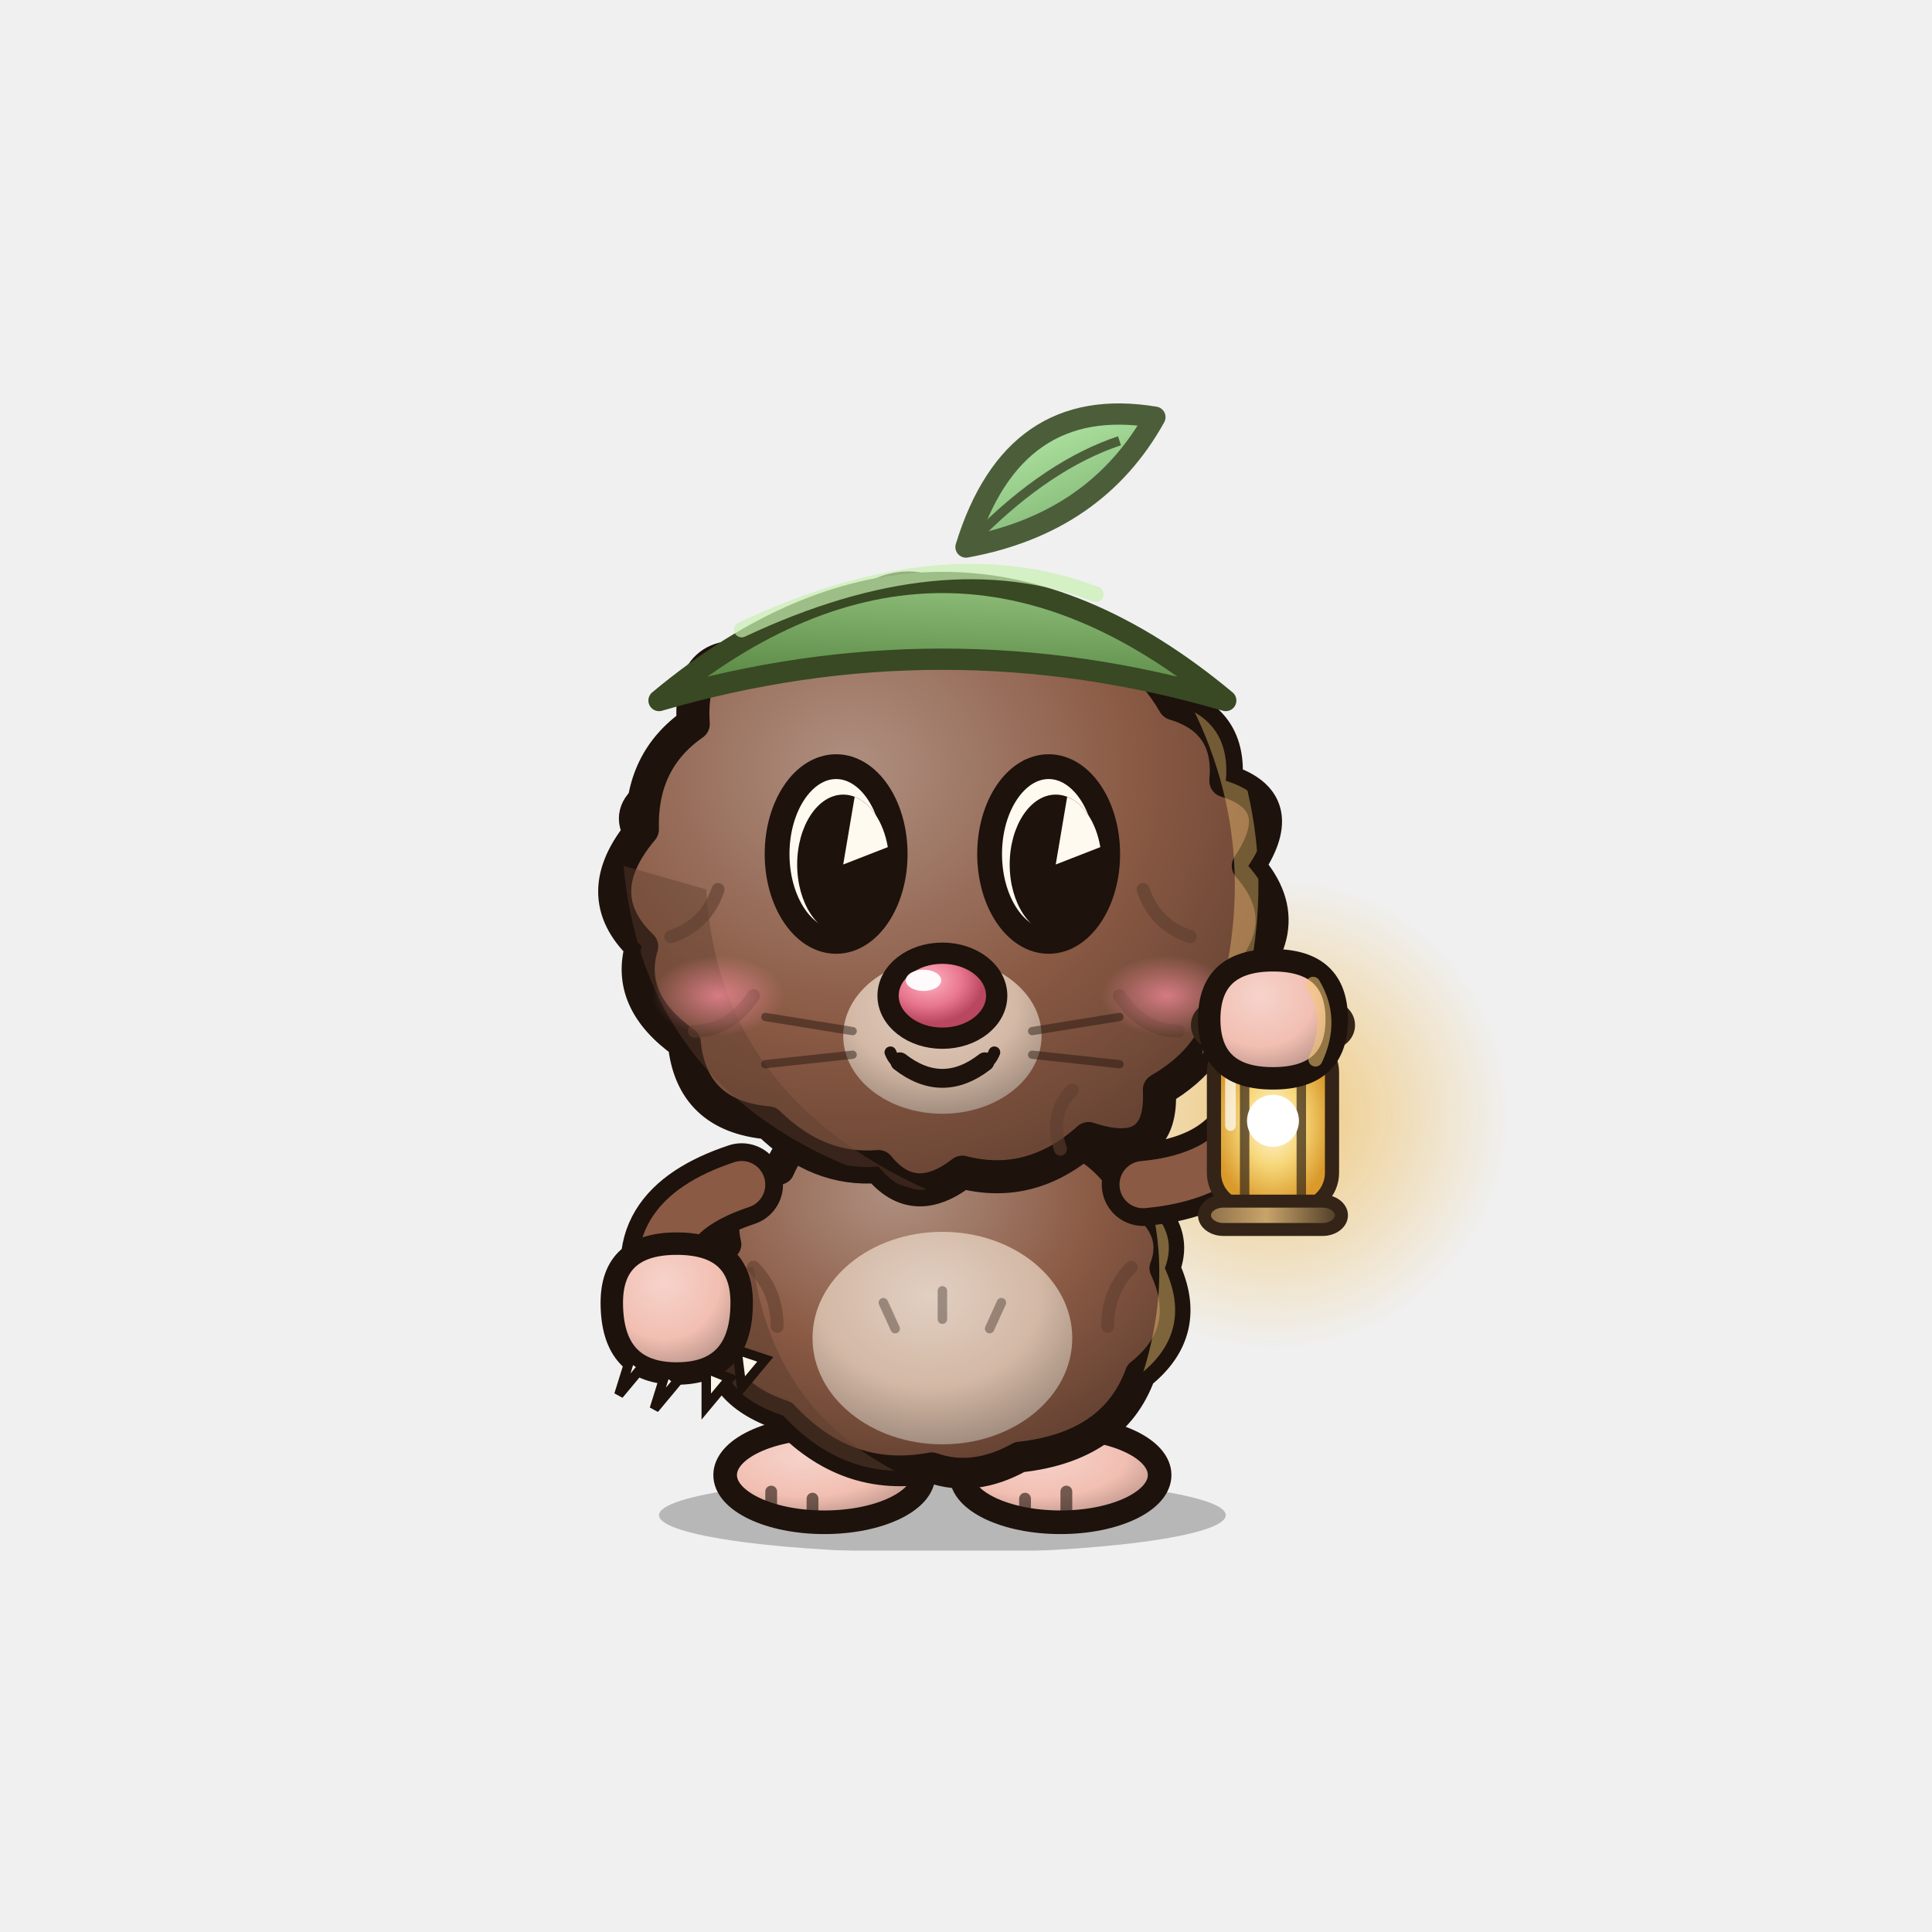
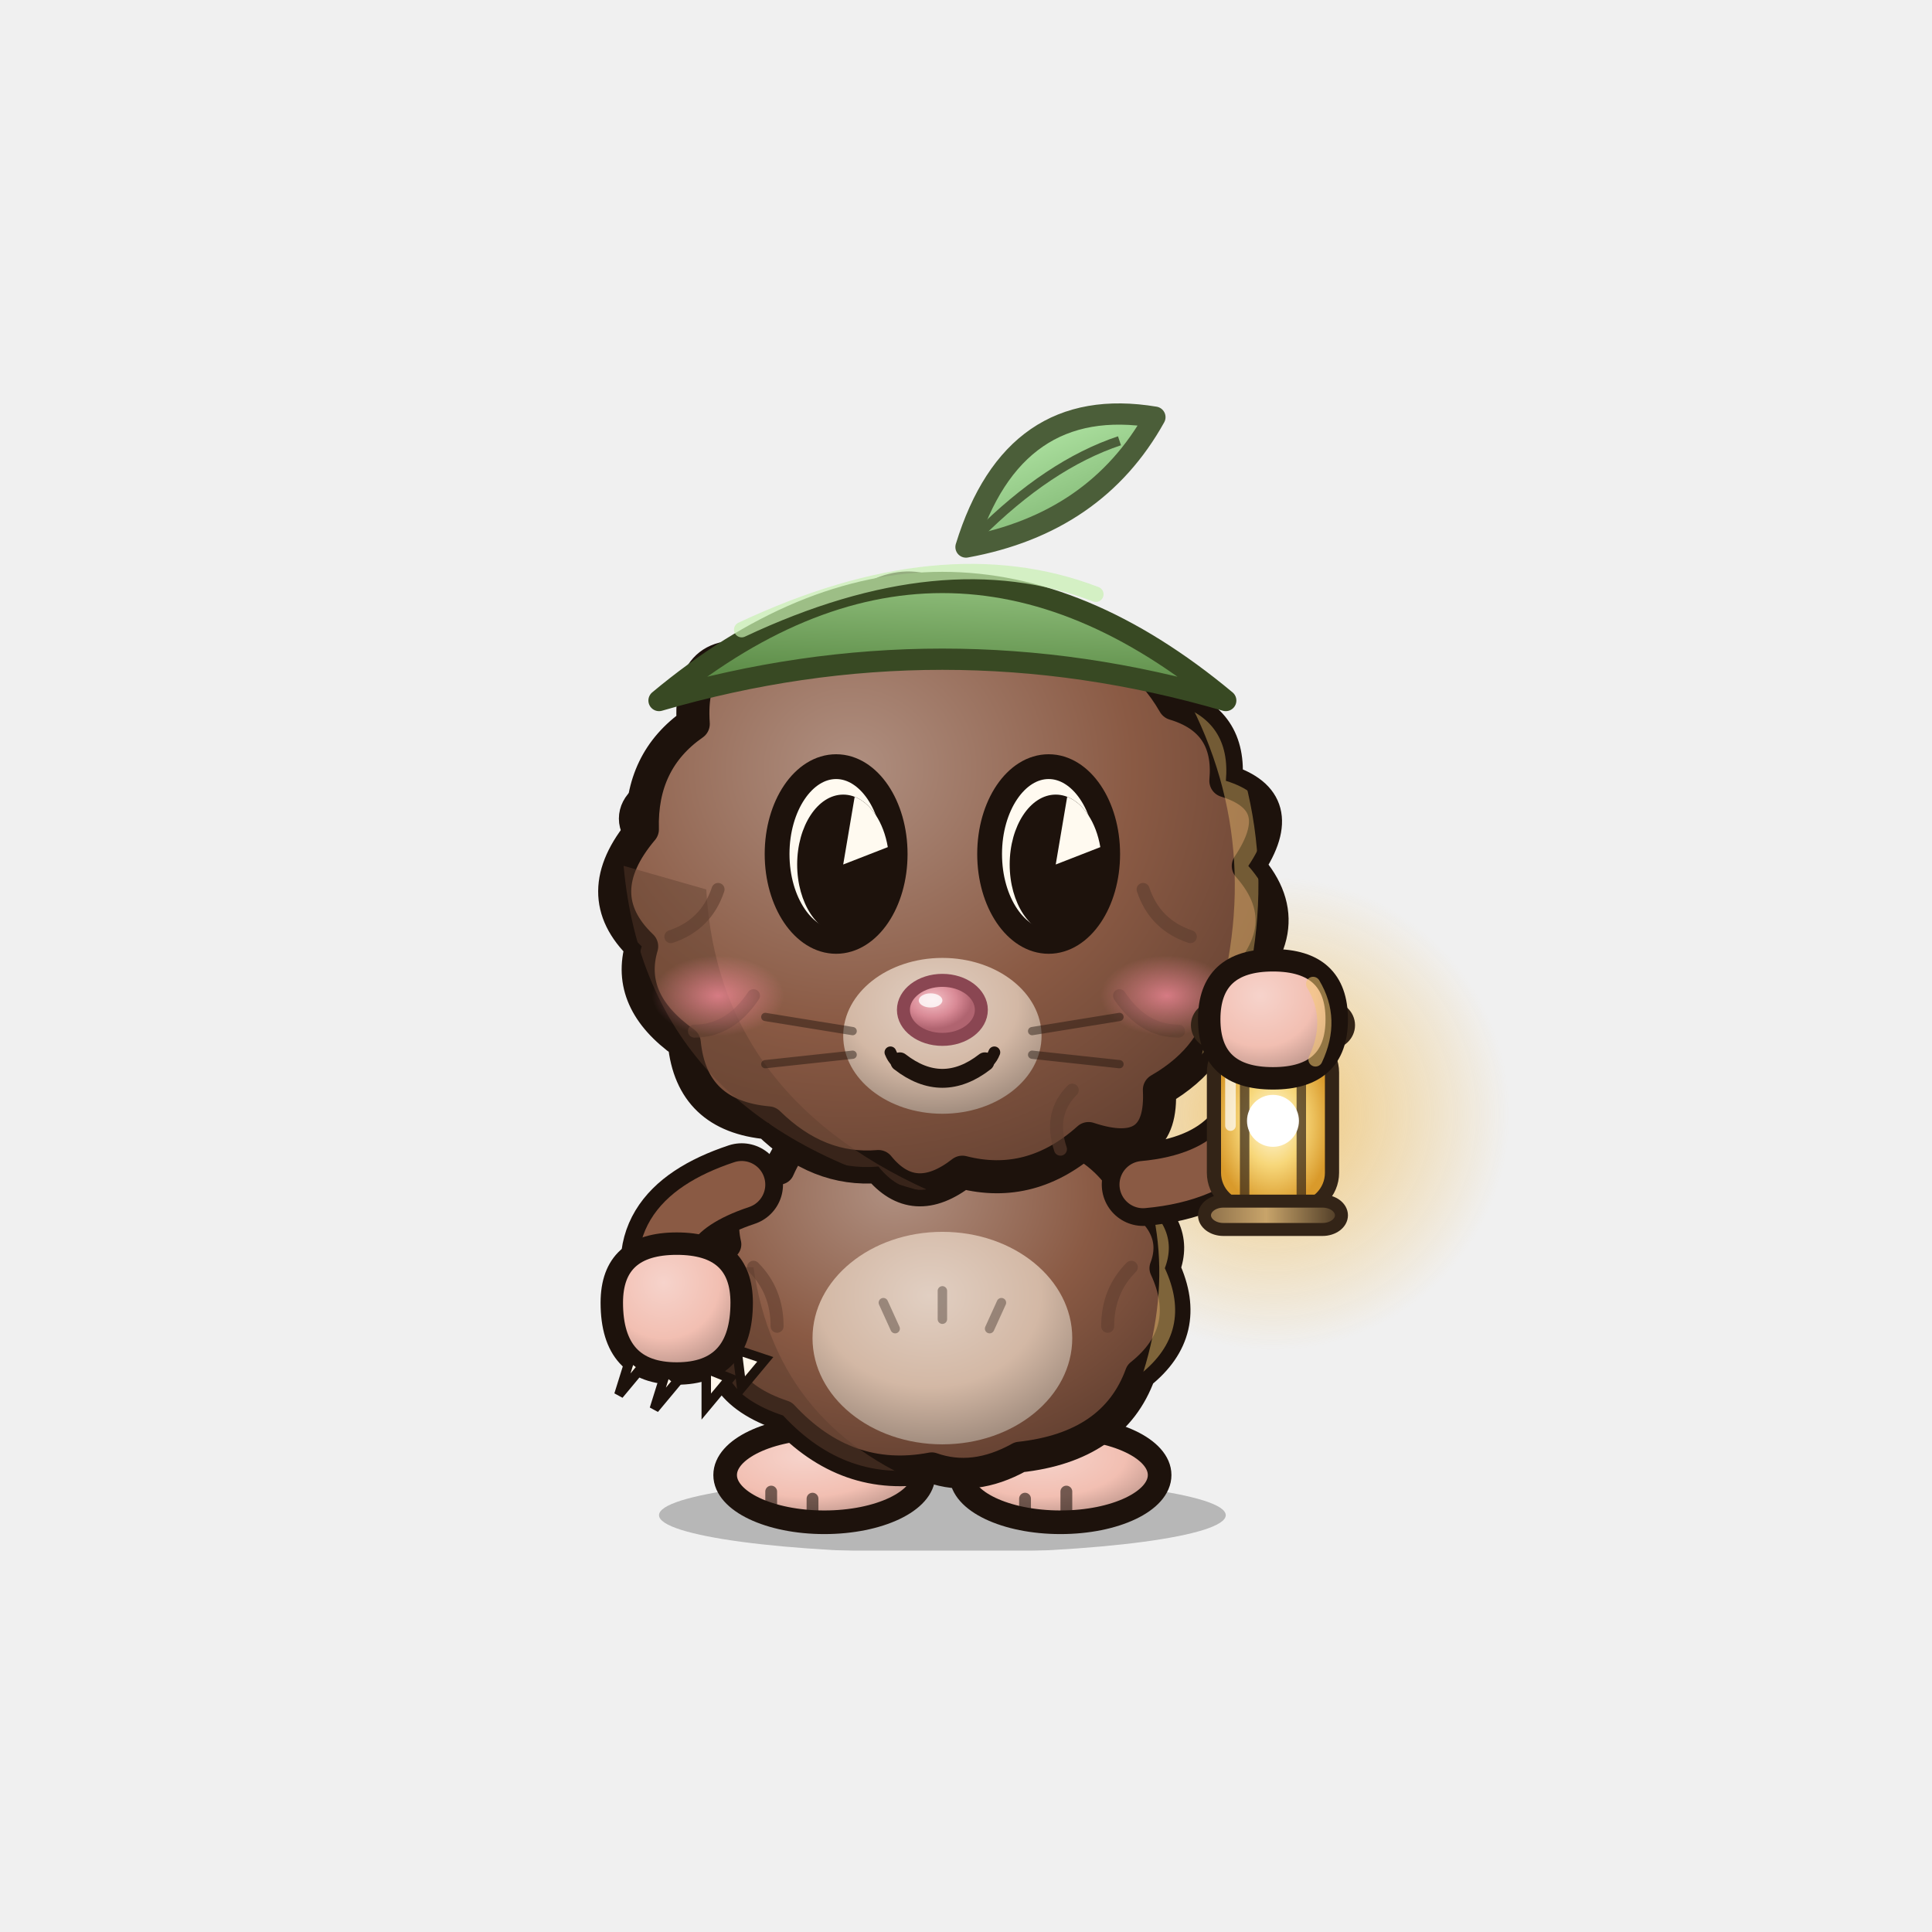
<svg xmlns="http://www.w3.org/2000/svg" viewBox="0 0 108 108">
  <svg x="19.68" y="20.68" width="66" height="66" viewBox="0 0 100 100">
    <defs>
      <radialGradient id="dib0g">
        <stop offset="0" stop-color="#f0b543" stop-opacity=".7" />
        <stop offset="1" stop-color="#f0b543" stop-opacity="0" />
      </radialGradient>
      <radialGradient id="dib0h" cx="0.36" cy="0.3" r=".78">
        <stop offset="0" stop-color="#af8f80" />
        <stop offset=".55" stop-color="#8a5a44" />
        <stop offset="1" stop-color="#613f30" />
      </radialGradient>
      <radialGradient id="dib0b" cx="0.4" cy="0.25" r=".78">
        <stop offset="0" stop-color="#af8f80" />
        <stop offset=".55" stop-color="#8a5a44" />
        <stop offset="1" stop-color="#613f30" />
      </radialGradient>
      <radialGradient id="dib0c" cx="0.45" cy="0.3" r=".78">
        <stop offset="0" stop-color="#e1cfc2" />
        <stop offset=".55" stop-color="#d3b8a5" />
        <stop offset="1" stop-color="#948174" />
      </radialGradient>
      <radialGradient id="dib0p" cx="0.4" cy="0.3" r=".78">
        <stop offset="0" stop-color="#f6d3cb" />
        <stop offset=".55" stop-color="#f2bfb2" />
        <stop offset="1" stop-color="#a9867d" />
      </radialGradient>
      <radialGradient id="dib0n" cx=".38" cy=".32">
-         <stop offset="0" stop-color="#ffb3c4" />
-         <stop offset=".6" stop-color="#e8768e" />
-         <stop offset="1" stop-color="#b8475f" />
+         <stop offset="0" stop-color="#f4c0c6" />
+         <stop offset=".6" stop-color="#d98a96" />
+         <stop offset="1" stop-color="#b06470" />
      </radialGradient>
      <radialGradient id="dib0k">
        <stop offset="0" stop-color="#ff8fa3" stop-opacity=".7" />
        <stop offset="1" stop-color="#ff8fa3" stop-opacity="0" />
      </radialGradient>
      <clipPath id="dib0B">
        <path d="M68.84 76.08 Q71.32 81.43 66.76 85.06 Q64.52 91.21 56.54 92.08 Q52.66 94.24 49.10 92.98 Q41.89 94.36 36.51 88.56 Q29.80 86.33 31.26 80.46 Q28.82 77.57 31.67 74.06 Q30.57 69.28 36.18 67.70 Q38.89 61.57 45.44 63.44 Q52.54 59.57 57.50 64.22 Q63.13 64.91 65.85 69.73 Q70.24 72.41 68.84 76.08 Z" />
      </clipPath>
      <clipPath id="dib0H">
        <path d="M75.91 42.01 Q80.74 47.45 73.99 53.25 Q73.34 58.11 68.38 60.97 Q68.70 67.20 62.38 65.10 Q57.53 69.45 51.69 67.95 Q47.57 71.16 44.58 67.47 Q39.48 67.91 35.26 63.77 Q28.75 63.20 28.14 56.99 Q23.16 53.46 24.53 48.82 Q19.93 44.43 24.59 38.91 Q24.42 33.10 28.90 29.98 Q28.43 23.03 34.67 24.62 Q37.48 20.29 41.46 21.33 Q46.57 16.36 50.99 20.02 Q57.10 18.34 60.68 22.12 Q66.54 22.88 69.64 28.27 Q74.47 29.71 74.01 34.80 Q79.58 36.53 75.91 42.01 Z" />
      </clipPath>
    </defs>
    <ellipse cx="50" cy="97" rx="24" ry="3.2" fill="#000" opacity=".24" />
    <circle cx="78" cy="63" r="20" fill="url(#dib0g)">
      <animate attributeName="r" values="18;21;18" dur="2.6s" repeatCount="indefinite" />
    </circle>
    <g>
      <animateTransform attributeName="transform" type="translate" values="0 0;0 -1.4;0 0" dur="3.2s" repeatCount="indefinite" calcMode="spline" keySplines=".45 0 .55 1;.45 0 .55 1" />
      <ellipse cx="40" cy="93.6" rx="8.4" ry="4" fill="url(#dib0p)" stroke="#1d120c" stroke-width="2" />
      <ellipse cx="60" cy="93.6" rx="8.4" ry="4" fill="url(#dib0p)" stroke="#1d120c" stroke-width="2" />
      <path d="M35.5 95 v1.6 M39 95.6 v1.6 M57 95.6 v1.6 M60.5 95 v1.6" stroke="#1d120c" stroke-width="1" stroke-linecap="round" opacity=".6" />
      <path d="M68.84 76.08 Q71.32 81.43 66.76 85.06 Q64.52 91.21 56.54 92.08 Q52.66 94.24 49.10 92.98 Q41.89 94.36 36.51 88.56 Q29.80 86.33 31.26 80.46 Q28.82 77.57 31.67 74.06 Q30.57 69.28 36.18 67.70 Q38.89 61.57 45.44 63.44 Q52.54 59.57 57.50 64.22 Q63.13 64.91 65.85 69.73 Q70.24 72.41 68.84 76.08 Z" fill="url(#dib0b)" stroke="#1d120c" stroke-width="2.6" stroke-linejoin="round" />
      <g clip-path="url(#dib0B)">
        <path d="M28 76 Q31 92 50 95 Q36 90 34 76 Z" fill="#5e3d2e" opacity=".5" />
        <path d="M67 66 Q72 77 66 90" stroke="#f4c872" stroke-width="1.8" fill="none" opacity=".45" stroke-linecap="round" />
      </g>
      <ellipse cx="50" cy="82" rx="11" ry="9" fill="url(#dib0c)" />
      <g stroke="#5e3d2e" stroke-width="1.1" fill="none" opacity=".55" stroke-linecap="round">
        <path d="M34 76 q2 2 2 5 M66 76 q-2 2 -2 5" />
      </g>
      <g stroke="#1d120c" stroke-width=".8" opacity=".35" stroke-linecap="round">
        <path d="M45 79 l1 2.2 M50 78 v2.4 M55 79 l-1 2.2" />
      </g>
      <ellipse cx="26.8" cy="38" rx="3.4" ry="2.8" fill="#5e3d2e" stroke="#1d120c" stroke-width="1.6" />
      <ellipse cx="73.2" cy="38" rx="3.4" ry="2.8" fill="#5e3d2e" stroke="#1d120c" stroke-width="1.6" />
      <path d="M75.91 42.01 Q80.74 47.45 73.99 53.25 Q73.34 58.11 68.38 60.97 Q68.70 67.20 62.38 65.10 Q57.53 69.45 51.69 67.95 Q47.57 71.16 44.58 67.47 Q39.48 67.91 35.26 63.77 Q28.75 63.20 28.14 56.99 Q23.16 53.46 24.53 48.82 Q19.93 44.43 24.59 38.91 Q24.42 33.10 28.90 29.98 Q28.43 23.03 34.67 24.62 Q37.48 20.29 41.46 21.33 Q46.57 16.36 50.99 20.02 Q57.10 18.34 60.68 22.12 Q66.54 22.88 69.64 28.27 Q74.47 29.71 74.01 34.80 Q79.58 36.53 75.91 42.01 Z" fill="url(#dib0h)" stroke="#1d120c" stroke-width="2.8" stroke-linejoin="round" />
      <g clip-path="url(#dib0H)">
        <path d="M23 42 Q25 64 50 70 Q31 62 30 44 Z" fill="#5e3d2e" opacity=".42" />
        <path d="M72 28 Q79 42 73 58" stroke="#f4c872" stroke-width="2" fill="none" opacity=".4" stroke-linecap="round" />
        <path d="M35 23 Q43 18 52 19" stroke="#ffffff" stroke-width="2" opacity=".22" fill="none" stroke-linecap="round" />
        <g stroke="#5e3d2e" stroke-width="1.1" fill="none" opacity=".6" stroke-linecap="round">
          <path d="M27 48 q3 -1 4 -4 M29 56 q3 0 5 -3 M71 48 q-3 -1 -4 -4 M70 56 q-3 0 -5 -3 M60 66 q-1 -3 1 -5" />
        </g>
      </g>
      <g transform="translate(41 41)">
        <g>
          <animateTransform attributeName="transform" type="scale" values="1 1;1 1;1 .1;1 1" keyTimes="0;.94;.97;1" dur="4.4s" repeatCount="indefinite" />
          <ellipse rx="5" ry="7.4" fill="#fffaf0" stroke="#1d120c" stroke-width="2.1" />
          <ellipse cx="0.6" cy="0.888" rx="3.9" ry="5.92" fill="#1d120c" />
          <path d="M0.6 0.888 L1.57 -4.846 A3.9 5.92 0 0 1 4.377 -0.584 Z" fill="#fffaf0" />
        </g>
      </g>
      <g transform="translate(59 41)">
        <g>
          <animateTransform attributeName="transform" type="scale" values="1 1;1 1;1 .1;1 1" keyTimes="0;.94;.97;1" dur="4.4s" repeatCount="indefinite" />
          <ellipse rx="5" ry="7.4" fill="#fffaf0" stroke="#1d120c" stroke-width="2.1" />
          <ellipse cx="0.6" cy="0.888" rx="3.9" ry="5.92" fill="#1d120c" />
          <path d="M0.6 0.888 L1.57 -4.846 A3.9 5.92 0 0 1 4.377 -0.584 Z" fill="#fffaf0" />
        </g>
      </g>
      <ellipse cx="31" cy="53" rx="5.6" ry="3.4" fill="url(#dib0k)" />
      <ellipse cx="69" cy="53" rx="5.6" ry="3.4" fill="url(#dib0k)" />
      <ellipse cx="50" cy="56.4" rx="8.4" ry="6.6" fill="url(#dib0c)" />
-       <ellipse cx="50" cy="53" rx="4.6" ry="3.6" fill="url(#dib0n)" stroke="#1d120c" stroke-width="1.8" />
-       <ellipse cx="48.4" cy="51.7" rx="1.5" ry=".9" fill="#fff" opacity=".95" />
+       <ellipse cx="50" cy="54.2" rx="3.3" ry="2.5" fill="url(#dib0n)" stroke="#8a4652" stroke-width="1.1" />
+       <ellipse cx="49" cy="53.4" rx="1" ry=".6" fill="#fff" opacity=".8" />
      <path d="M46.4 58.6 Q50 61.4 53.6 58.6" stroke="#1d120c" stroke-width="1.6" fill="none" stroke-linecap="round" />
      <path d="M45.6 57.8 q.4 1 1.1 1 M54.4 57.8 q-.4 1 -1.1 1" stroke="#1d120c" stroke-width="1" fill="none" stroke-linecap="round" />
      <g stroke="#1d120c" stroke-width=".7" opacity=".45" stroke-linecap="round">
        <path d="M42.4 56 L35 54.8 M42.4 58 L35 58.8" />
        <path d="M57.6 56 L65 54.8 M57.6 58 L65 58.8" />
      </g>
      <g>
        <animateTransform attributeName="transform" type="rotate" values="-2 50 22;2 50 22;-2 50 22" dur="4s" repeatCount="indefinite" />
        <defs>
          <linearGradient id="dib0tl" gradientTransform="rotate(100 .5 .5)">
            <stop offset="0" stop-color="#8fbe7b" />
            <stop offset="1" stop-color="#53833e" />
          </linearGradient>
          <linearGradient id="dib0ts" gradientTransform="rotate(60 .5 .5)">
            <stop offset="0" stop-color="#b4e8a7" />
            <stop offset="1" stop-color="#79af6c" />
          </linearGradient>
        </defs>
        <path d="M26 28 Q50 8 74 28 Q50 21 26 28 Z" fill="url(#dib0tl)" stroke="#384923" stroke-width="1.8" stroke-linejoin="round" />
        <path d="M33 22 Q50 14 63 19" stroke="#c7f0b0" stroke-width="1.3" fill="none" opacity=".7" stroke-linecap="round" />
        <path d="M52 15 Q56 2 68 4 Q63 13 52 15 Z" fill="url(#dib0ts)" stroke="#4b5e39" stroke-width="1.8" stroke-linejoin="round" />
        <path d="M53 14 Q59 8 65 6" stroke="#4b5e39" stroke-width=".8" fill="none" />
      </g>
      <path d="M33 69 Q24 72 27 79" stroke="#1d120c" stroke-width="7" fill="none" stroke-linecap="round" />
      <path d="M33 69 Q24 72 27 79" stroke="#8a5a44" stroke-width="4" fill="none" stroke-linecap="round" />
      <path d="M22 79 Q22 74 27.5 74 Q33 74 33 79 Q33 85 27.5 85 Q22 85 22 79 Z" fill="url(#dib0p)" stroke="#1d120c" stroke-width="1.9" />
      <g fill="#fff6ea" stroke="#1d120c" stroke-width=".8">
        <path d="M23.6 83.6 l-1 3.2 l2 -2.4 Z" />
        <path d="M26.6 84.8 l-1 3.2 l2 -2.4 Z" />
        <path d="M30 84.6 l0 3.2 l2 -2.4 Z" />
        <path d="M32.6 83 l0.4 3.2 l2 -2.4 Z" />
      </g>
      <path d="M67 69 Q78 68 78 57" stroke="#1d120c" stroke-width="7" fill="none" stroke-linecap="round" />
      <path d="M67 69 Q78 68 78 57" stroke="#8a5a44" stroke-width="4" fill="none" stroke-linecap="round" />
      <g>
        <animateTransform attributeName="transform" type="rotate" values="-4 78 54;4 78 54;-4 78 54" dur="3.2s" repeatCount="indefinite" />
        <g transform="translate(-2 0)">
          <defs>
            <linearGradient id="dib0Lm" x1="0" x2="1">
              <stop offset="0" stop-color="#8a6d48" />
              <stop offset=".45" stop-color="#c8a46a" />
              <stop offset="1" stop-color="#4a3824" />
            </linearGradient>
            <radialGradient id="dib0La">
              <stop offset="0" stop-color="#fffbe6" />
              <stop offset=".5" stop-color="#f7d77a" />
              <stop offset="1" stop-color="#d99a2b" />
            </radialGradient>
          </defs>
          <rect x="75" y="56.5" width="10" height="14.5" rx="3" fill="url(#dib0La)" stroke="#332417" stroke-width="1.2" />
          <rect x="73.6" y="54" width="12.8" height="3" rx="1.6" fill="url(#dib0Lm)" stroke="#332417" stroke-width="1.1" />
          <rect x="74.2" y="70.4" width="11.6" height="2.4" rx="1.6" fill="url(#dib0Lm)" stroke="#332417" stroke-width="1.1" />
          <path d="M77.6 57 V70.4 M82.4 57 V70.4" stroke="#332417" stroke-width=".8" opacity=".7" />
          <circle cx="80" cy="63.6" r="2.2" fill="#fff" />
          <path d="M76.4 59 V64" stroke="#fff" stroke-width=".9" opacity=".7" stroke-linecap="round" />
        </g>
      </g>
      <path d="M72.6 55 Q72.6 50 78 50 Q83.4 50 83.4 55 Q83.4 60 78 60 Q72.6 60 72.6 55 Z" fill="url(#dib0p)" stroke="#1d120c" stroke-width="1.9" />
      <path d="M81.4 52 Q83.2 55 81.6 58.4" stroke="#f4c872" stroke-width="1.2" fill="none" opacity=".55" stroke-linecap="round" />
    </g>
  </svg>
</svg>
